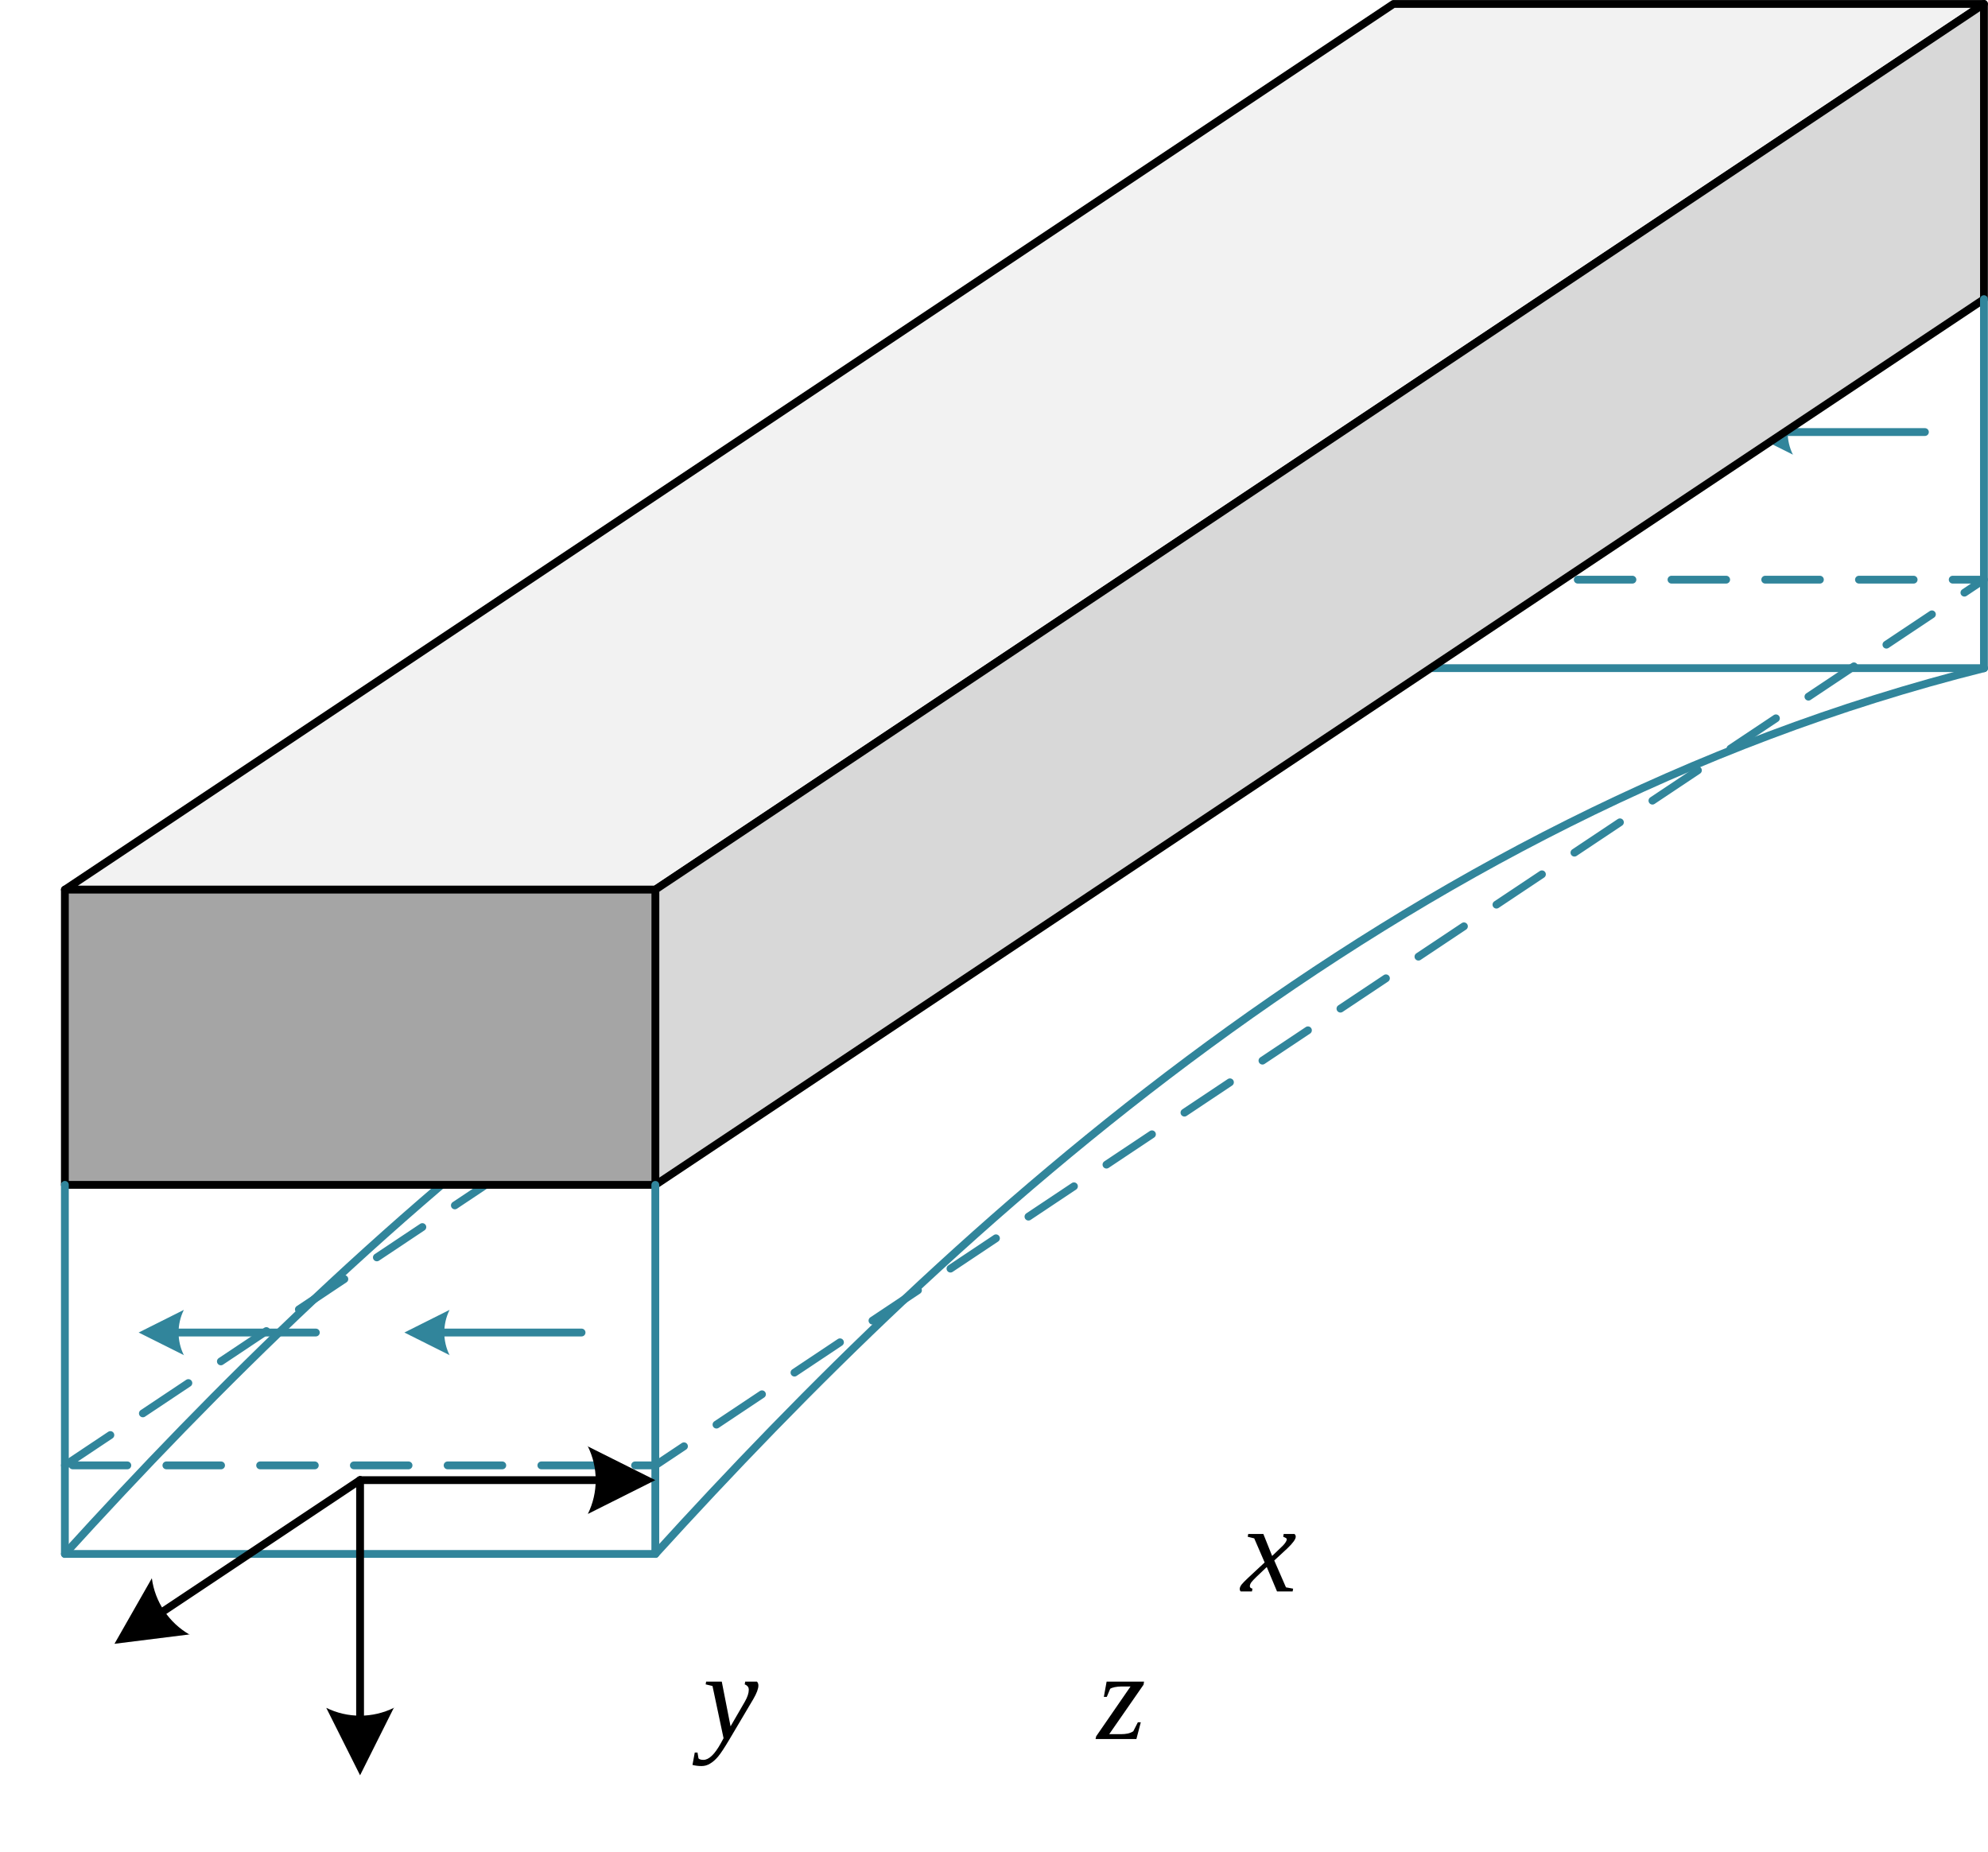
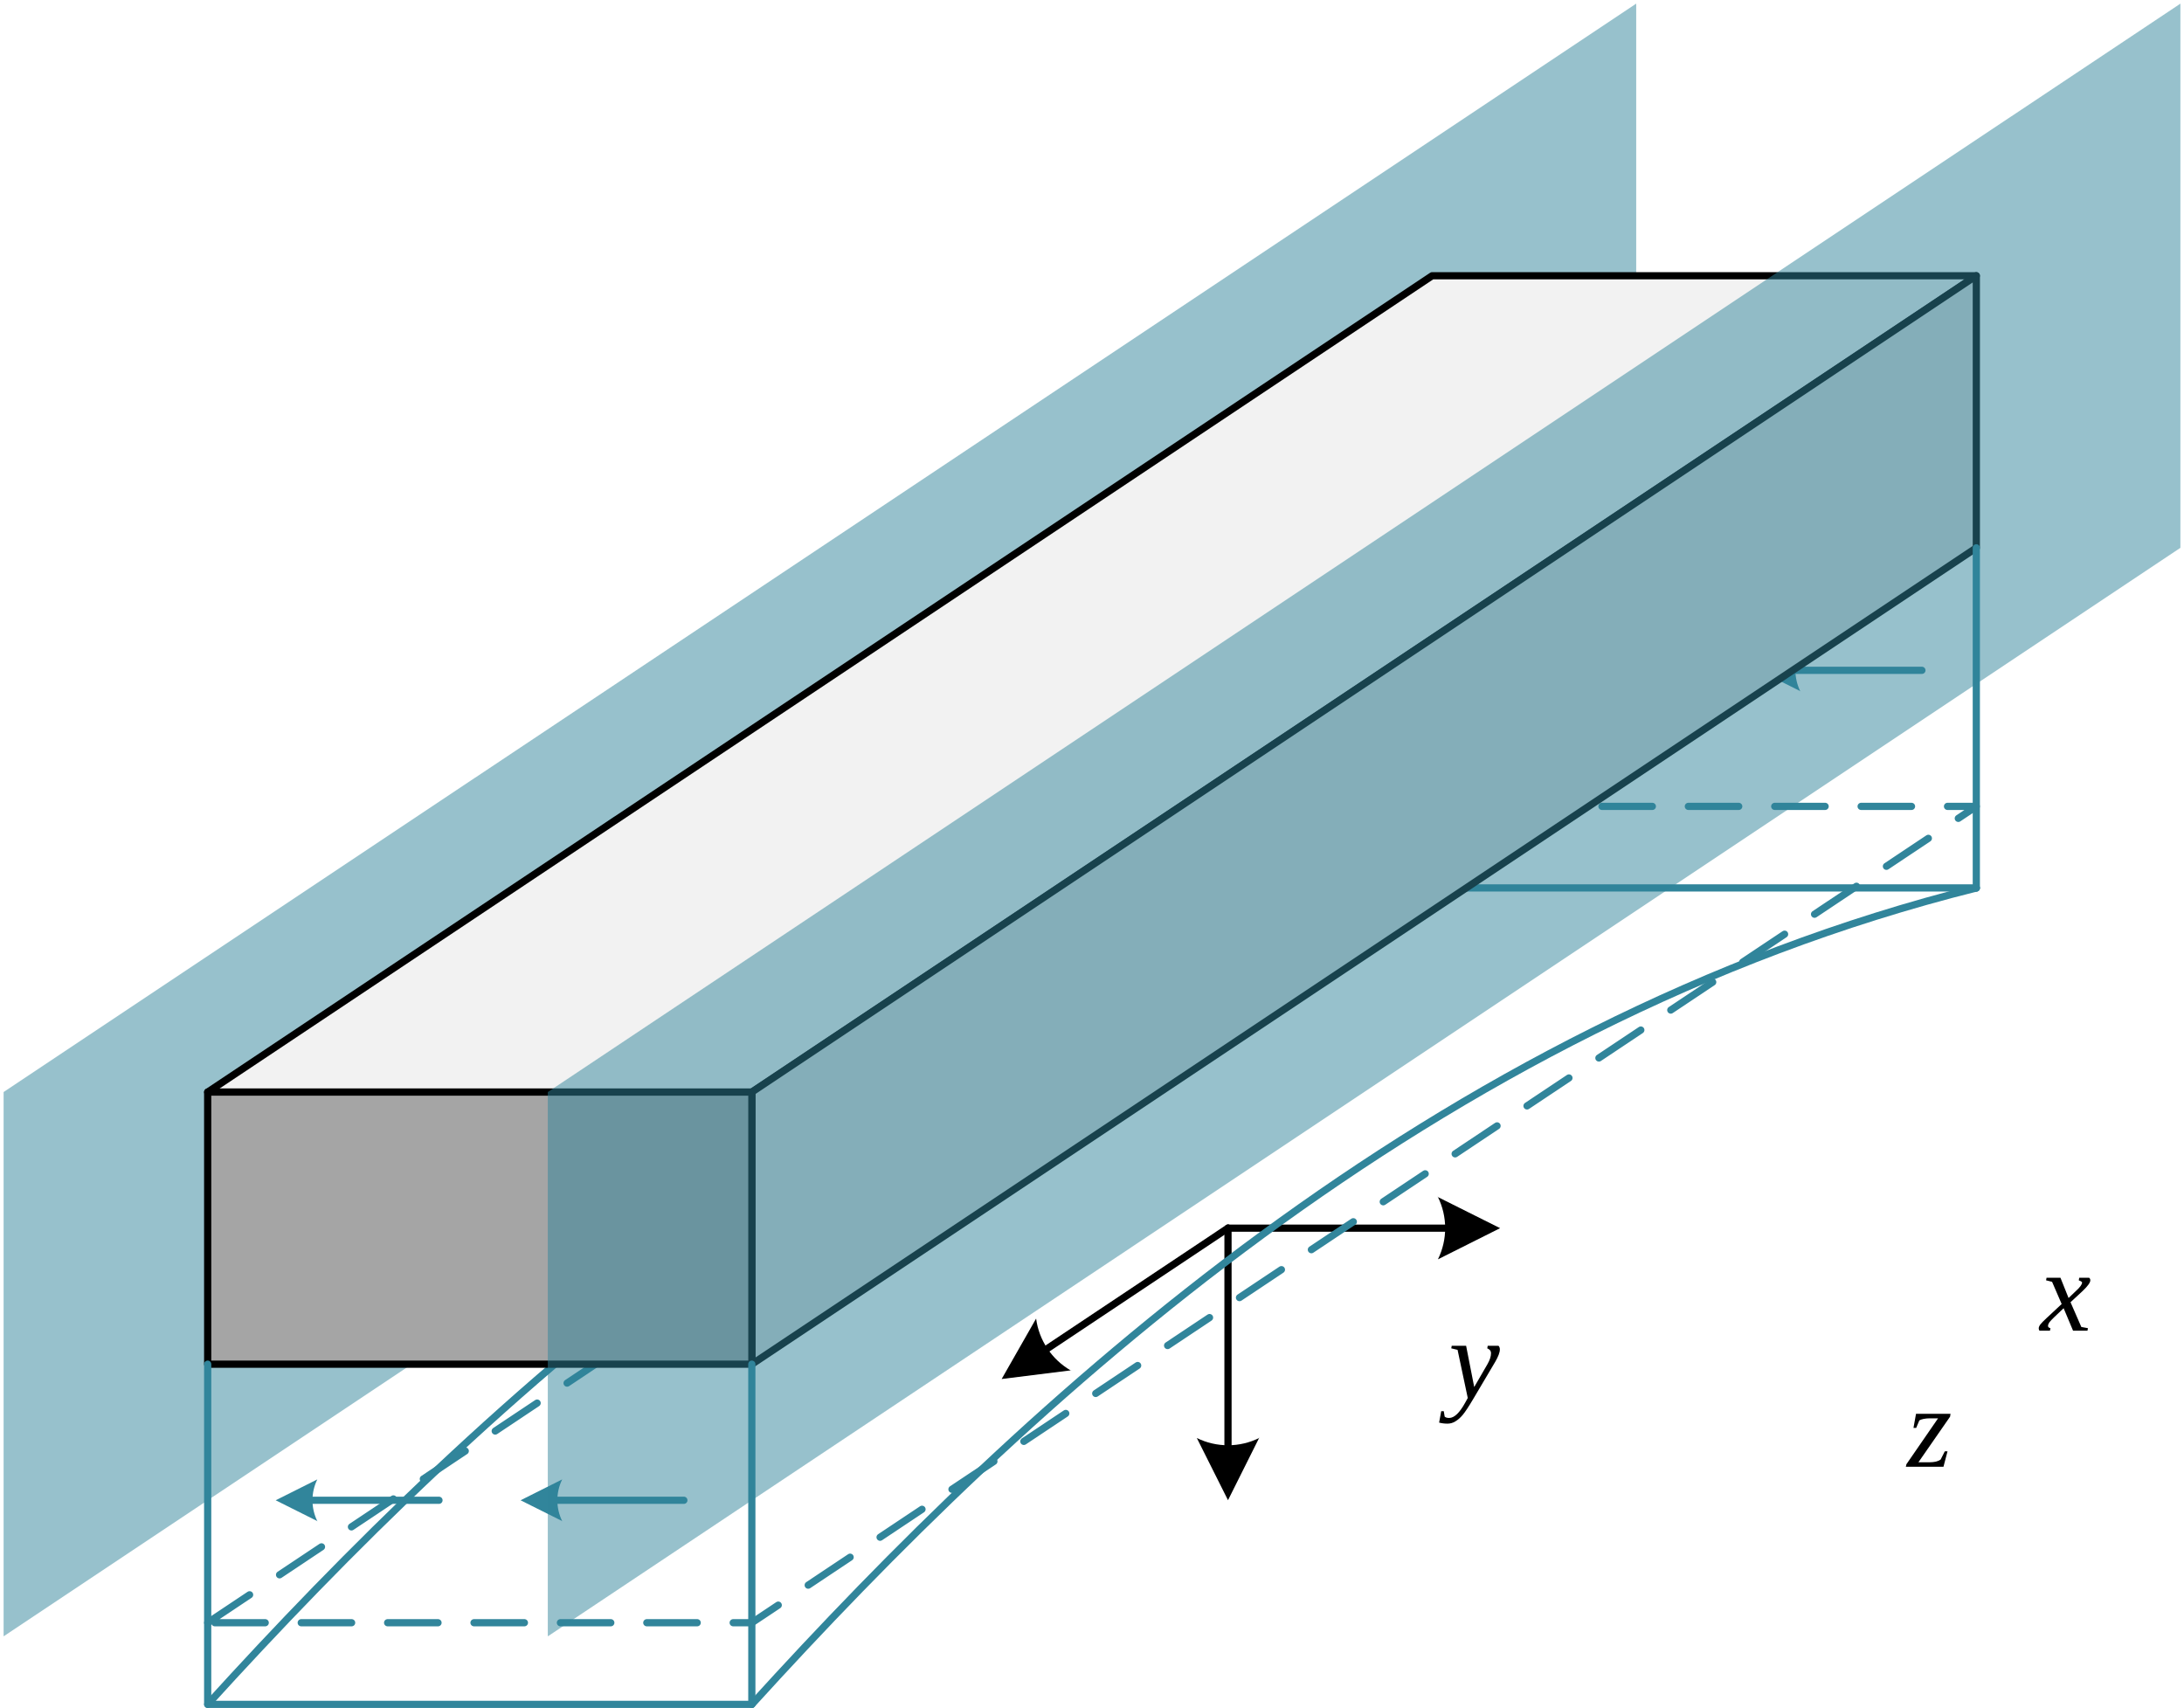
- <svg xmlns="http://www.w3.org/2000/svg" xmlns:ns1="http://schemas.microsoft.com/visio/2003/SVGExtensions/" xmlns:xlink="http://www.w3.org/1999/xlink" width="2.651in" height="2.469in" viewBox="0 0 190.841 177.766" xml:space="preserve" color-interpolation-filters="sRGB" class="st12">
+ <svg xmlns="http://www.w3.org/2000/svg" xmlns:ns1="http://schemas.microsoft.com/visio/2003/SVGExtensions/" xmlns:xlink="http://www.w3.org/1999/xlink" width="3.16in" height="2.471in" viewBox="0 0 227.522 177.915" xml:space="preserve" color-interpolation-filters="sRGB" class="st13">
  <ns1:documentProperties ns1:langID="1043" ns1:metric="true" ns1:viewMarkup="false" />
  <style type="text/css">
	
- 		.st1 {stroke:#31859b;stroke-linecap:round;stroke-linejoin:round;stroke-width:0.75}
- 		.st2 {marker-start:url(#mrkr5-9);stroke:#31859b;stroke-linecap:round;stroke-linejoin:round;stroke-width:0.75}
- 		.st3 {fill:#31859b;fill-opacity:1;stroke:#31859b;stroke-opacity:1;stroke-width:0.342}
- 		.st4 {fill:none;stroke:#31859b;stroke-dasharray:5.25,3.75;stroke-linecap:round;stroke-linejoin:round;stroke-width:0.75}
- 		.st5 {fill:#f2f2f2;stroke:#000000;stroke-linecap:round;stroke-linejoin:round;stroke-width:0.75}
- 		.st6 {fill:#d8d8d8;stroke:#000000;stroke-linecap:round;stroke-linejoin:round;stroke-width:0.75}
- 		.st7 {fill:#a5a5a5;stroke:#000000;stroke-linecap:round;stroke-linejoin:round;stroke-width:0.75}
- 		.st8 {marker-end:url(#mrkr5-47);stroke:#000000;stroke-linecap:round;stroke-linejoin:round;stroke-width:0.75}
- 		.st9 {fill:#000000;fill-opacity:1;stroke:#000000;stroke-opacity:1;stroke-width:0.229}
- 		.st10 {fill:none;stroke:none;stroke-linecap:round;stroke-linejoin:round;stroke-width:0.75}
- 		.st11 {fill:#000000;font-family:Times New Roman;font-size:1em;font-style:italic}
- 		.st12 {fill:none;fill-rule:evenodd;font-size:12px;overflow:visible;stroke-linecap:square;stroke-miterlimit:3}
+ 		.st1 {fill:#31859b;fill-opacity:0.5;stroke:none;stroke-linecap:round;stroke-linejoin:round;stroke-width:0.75}
+ 		.st2 {marker-end:url(#mrkr5-10);stroke:#000000;stroke-linecap:round;stroke-linejoin:round;stroke-width:0.75}
+ 		.st3 {fill:#000000;fill-opacity:1;stroke:#000000;stroke-opacity:1;stroke-width:0.229}
+ 		.st4 {fill:none;stroke:none;stroke-linecap:round;stroke-linejoin:round;stroke-width:0.75}
+ 		.st5 {fill:#000000;font-family:Times New Roman;font-size:1em;font-style:italic}
+ 		.st6 {stroke:#31859b;stroke-linecap:round;stroke-linejoin:round;stroke-width:0.75}
+ 		.st7 {marker-start:url(#mrkr5-39);stroke:#31859b;stroke-linecap:round;stroke-linejoin:round;stroke-width:0.75}
+ 		.st8 {fill:#31859b;fill-opacity:1;stroke:#31859b;stroke-opacity:1;stroke-width:0.342}
+ 		.st9 {fill:none;stroke:#31859b;stroke-dasharray:5.25,3.75;stroke-linecap:round;stroke-linejoin:round;stroke-width:0.75}
+ 		.st10 {fill:#f2f2f2;stroke:#000000;stroke-linecap:round;stroke-linejoin:round;stroke-width:0.75}
+ 		.st11 {fill:#d8d8d8;stroke:#000000;stroke-linecap:round;stroke-linejoin:round;stroke-width:0.75}
+ 		.st12 {fill:#a5a5a5;stroke:#000000;stroke-linecap:round;stroke-linejoin:round;stroke-width:0.75}
+ 		.st13 {fill:none;fill-rule:evenodd;font-size:12px;overflow:visible;stroke-linecap:square;stroke-miterlimit:3}
	
	</style>
  <defs id="Markers">
    <g id="lend5">
      <path d="M 2 1 L 0 0 L 1.981 -0.993 C 1.672 -0.365 1.673 0.373 1.985 1 " style="stroke:none" />
    </g>
-     <marker id="mrkr5-9" class="st3" ns1:arrowType="5" ns1:arrowSize="0" ns1:setback="4.63" refX="4.63" orient="auto" markerUnits="strokeWidth" overflow="visible">
+     <marker id="mrkr5-10" class="st3" ns1:arrowType="5" ns1:arrowSize="2" ns1:setback="7.63" refX="-7.63" orient="auto" markerUnits="strokeWidth" overflow="visible">
+       <use xlink:href="#lend5" transform="scale(-4.36,-4.36) " />
+     </marker>
+     <marker id="mrkr5-39" class="st8" ns1:arrowType="5" ns1:arrowSize="0" ns1:setback="4.63" refX="4.63" orient="auto" markerUnits="strokeWidth" overflow="visible">
      <use xlink:href="#lend5" transform="scale(2.92) " />
-     </marker>
-     <marker id="mrkr5-47" class="st9" ns1:arrowType="5" ns1:arrowSize="2" ns1:setback="7.63" refX="-7.63" orient="auto" markerUnits="strokeWidth" overflow="visible">
-       <use xlink:href="#lend5" transform="scale(-4.36,-4.36) " />
    </marker>
  </defs>
  <g ns1:mID="0" ns1:index="1" ns1:groupContext="foregroundPage">
    <ns1:pageProperties ns1:drawingScale="0.0393701" ns1:pageScale="0.0393701" ns1:drawingUnits="24" ns1:shadowOffsetX="8.50394" ns1:shadowOffsetY="-8.50394" />
-     <g id="shape2647-1" ns1:mID="2647" ns1:groupContext="shape" transform="translate(190.466,241.92) rotate(180)">
-       <path d="M0 177.77 L56.69 177.77" class="st1" />
+     <g id="shape4097-1" ns1:mID="4097" ns1:groupContext="shape" transform="translate(0.375,-7.46166)">
+       <path d="M0 121.22 L170.08 7.84 L170.08 64.53 L0 177.92 L0 121.22 Z" class="st1" />
    </g>
-     <g id="shape2572-4" ns1:mID="2572" ns1:groupContext="shape" transform="translate(167.789,-136.288)">
-       <path d="M3.47 177.77 L3.83 177.77 L17.01 177.77" class="st2" />
-     </g>
-     <g id="shape2618-10" ns1:mID="2618" ns1:groupContext="shape" transform="translate(-92.3923,1.28392) rotate(-33.6901)">
-       <path d="M0 177.77 C40.88 167.55 98.27 158.11 153.31 177.77" class="st1" />
-     </g>
-     <g id="shape2617-13" ns1:mID="2617" ns1:groupContext="shape" transform="translate(6.21441,-37.0757)">
-       <path d="M0 177.77 L127.56 92.73 L184.25 92.73 L56.69 177.77 L0 177.77 Z" class="st4" />
-     </g>
-     <g id="shape2574-15" ns1:mID="2574" ns1:groupContext="shape" transform="translate(167.708,190.59) rotate(-53.1301) scale(1,-1)">
-       <path d="M0 175.29 C10.71 178.01 23.64 179.2 35.43 175.29" class="st1" />
-     </g>
-     <g id="shape2607-18" ns1:mID="2607" ns1:groupContext="shape" transform="translate(6.21443,-92.3513)">
-       <path d="M0 177.77 L127.56 92.73 L184.25 92.73 L56.69 177.77 L0 177.77 Z" class="st5" />
-     </g>
-     <g id="shape2608-20" ns1:mID="2608" ns1:groupContext="shape" transform="translate(62.9073,-64.0048)">
-       <path d="M0 149.42 L127.56 64.38 L127.56 92.73 L0 177.77 L0 149.42 Z" class="st6" />
-     </g>
-     <g id="shape2576-22" ns1:mID="2576" ns1:groupContext="shape" transform="translate(6.21441,-64.0048)">
-       <rect x="0" y="149.419" width="56.693" height="28.346" class="st7" />
-     </g>
-     <g id="shape2577-24" ns1:mID="2577" ns1:groupContext="shape" transform="translate(6.21441,-28.5718)">
-       <path d="M0 142.33 L0 177.77 L56.69 177.77" class="st1" />
-     </g>
-     <g id="shape2578-27" ns1:mID="2578" ns1:groupContext="shape" transform="translate(240.673,113.761) rotate(90)">
-       <path d="M0 177.77 L35.43 177.77" class="st1" />
-     </g>
-     <g id="shape2579-30" ns1:mID="2579" ns1:groupContext="shape" transform="translate(13.301,-49.8316)">
-       <path d="M3.47 177.77 L3.83 177.77 L17.01 177.77" class="st2" />
-     </g>
-     <g id="shape2580-35" ns1:mID="2580" ns1:groupContext="shape" transform="translate(38.8128,-49.8316)">
-       <path d="M3.47 177.77 L3.83 177.77 L17.01 177.77" class="st2" />
-     </g>
-     <g id="group2583-40" transform="translate(34.5609,-7.31194)" ns1:mID="2583" ns1:groupContext="group">
-       <g id="shape2584-41" ns1:mID="2584" ns1:groupContext="shape" transform="translate(177.766,149.419) rotate(90)">
-         <path d="M0 177.77 L22.62 177.77" class="st8" />
+     <g id="group2583-3" transform="translate(127.934,-21.6349)" ns1:mID="2583" ns1:groupContext="group">
+       <g id="shape2584-4" ns1:mID="2584" ns1:groupContext="shape" transform="translate(177.915,149.569) rotate(90)">
+         <path d="M0 177.92 L22.62 177.92" class="st2" />
      </g>
-       <g id="shape2585-48" ns1:mID="2585" ns1:groupContext="shape">
+       <g id="shape2585-11" ns1:mID="2585" ns1:groupContext="shape">
        <ns1:textBlock ns1:margins="rect(4,4,4,4)" ns1:tabSpace="42.5197" />
-         <ns1:textRect cx="7.087" cy="170.679" width="14.18" height="14.173" />
-         <rect x="0" y="163.593" width="14.173" height="14.173" class="st10" />
-         <text x="4.75" y="174.28" class="st11" ns1:langID="1043">
+         <ns1:textRect cx="7.087" cy="170.829" width="14.18" height="14.173" />
+         <rect x="0" y="163.742" width="14.173" height="14.173" class="st4" />
+         <text x="4.75" y="174.43" class="st5" ns1:langID="1043">
          <ns1:paragraph ns1:horizAlign="1" />
          <ns1:tabList />z</text>
      </g>
    </g>
-     <g id="group2586-51" transform="translate(34.5609,-21.4852)" ns1:mID="2586" ns1:groupContext="group">
-       <g id="shape2587-52" ns1:mID="2587" ns1:groupContext="shape" transform="translate(-2.03098E-12,-14.1732)">
-         <path d="M0 177.77 L22.62 177.77" class="st8" />
+     <g id="group2586-14" transform="translate(127.934,-35.8081)" ns1:mID="2586" ns1:groupContext="group">
+       <g id="shape2587-15" ns1:mID="2587" ns1:groupContext="shape" transform="translate(-2.03267E-12,-14.1732)">
+         <path d="M0 177.92 L22.62 177.92" class="st2" />
      </g>
-       <g id="shape2588-57" ns1:mID="2588" ns1:groupContext="shape" transform="translate(14.1732,0)">
+       <g id="shape2588-20" ns1:mID="2588" ns1:groupContext="shape" transform="translate(14.1732,0)">
        <ns1:textBlock ns1:margins="rect(4,4,4,4)" ns1:tabSpace="42.5197" />
-         <ns1:textRect cx="7.087" cy="170.679" width="14.18" height="14.173" />
-         <rect x="0" y="163.593" width="14.173" height="14.173" class="st10" />
-         <text x="4.42" y="174.28" class="st11" ns1:langID="1043">
+         <ns1:textRect cx="7.087" cy="170.829" width="14.18" height="14.173" />
+         <rect x="0" y="163.742" width="14.173" height="14.173" class="st4" />
+         <text x="4.42" y="174.43" class="st5" ns1:langID="1043">
          <ns1:paragraph ns1:horizAlign="1" />
          <ns1:tabList />x</text>
      </g>
    </g>
-     <g id="shape2590-60" ns1:mID="2590" ns1:groupContext="shape" transform="translate(133.168,290.017) rotate(146.31)">
-       <path d="M0 177.77 L22.62 177.77" class="st8" />
+     <g id="shape2590-23" ns1:mID="2590" ns1:groupContext="shape" transform="translate(226.624,275.969) rotate(146.31)">
+       <path d="M0 177.92 L22.62 177.92" class="st2" />
    </g>
-     <g id="shape2591-65" ns1:mID="2591" ns1:groupContext="shape" transform="translate(9.04905,-7.31193)">
+     <g id="shape2591-28" ns1:mID="2591" ns1:groupContext="shape" transform="translate(92.501,-28.7215)">
      <ns1:textBlock ns1:margins="rect(4,4,4,4)" ns1:tabSpace="42.5197" />
-       <ns1:textRect cx="7.087" cy="170.679" width="14.18" height="14.173" />
-       <rect x="0" y="163.593" width="14.173" height="14.173" class="st10" />
-       <text x="4.42" y="174.28" class="st11" ns1:langID="1043">
+       <ns1:textRect cx="7.087" cy="170.829" width="14.18" height="14.173" />
+       <rect x="0" y="163.742" width="14.173" height="14.173" class="st4" />
+       <text x="4.42" y="174.43" class="st5" ns1:langID="1043">
        <ns1:paragraph ns1:horizAlign="1" />
        <ns1:tabList />y</text>
    </g>
-     <g id="shape2604-68" ns1:mID="2604" ns1:groupContext="shape" transform="translate(190.466,-113.611)">
-       <path d="M0 142.33 L0 163.59 L0 177.77" class="st1" />
+     <g id="shape2647-31" ns1:mID="2647" ns1:groupContext="shape" transform="translate(205.887,270.416) rotate(180)">
+       <path d="M0 177.92 L56.69 177.92" class="st6" />
    </g>
-     <g id="shape2616-71" ns1:mID="2616" ns1:groupContext="shape" transform="translate(-35.6994,1.28392) rotate(-33.6901)">
-       <path d="M0 177.77 C40.88 167.55 98.27 158.11 153.31 177.77" class="st1" />
+     <g id="shape2572-34" ns1:mID="2572" ns1:groupContext="shape" transform="translate(183.21,-108.092)">
+       <path d="M3.47 177.92 L3.83 177.92 L17.01 177.92" class="st7" />
+     </g>
+     <g id="shape2618-40" ns1:mID="2618" ns1:groupContext="shape" transform="translate(-77.0549,29.5058) rotate(-33.6901)">
+       <path d="M0 177.92 C40.88 167.69 98.27 158.26 153.31 177.92" class="st6" />
+     </g>
+     <g id="shape2617-43" ns1:mID="2617" ns1:groupContext="shape" transform="translate(21.6348,-8.87892)">
+       <path d="M0 177.92 L127.56 92.88 L184.25 92.88 L56.69 177.92 L0 177.92 Z" class="st9" />
+     </g>
+     <g id="shape2574-45" ns1:mID="2574" ns1:groupContext="shape" transform="translate(183.248,219.026) rotate(-53.1301) scale(1,-1)">
+       <path d="M0 175.44 C10.71 178.16 23.64 179.35 35.43 175.44" class="st6" />
+     </g>
+     <g id="shape2607-48" ns1:mID="2607" ns1:groupContext="shape" transform="translate(21.6349,-64.1545)">
+       <path d="M0 177.92 L127.56 92.88 L184.25 92.88 L56.69 177.92 L0 177.92 Z" class="st10" />
+     </g>
+     <g id="shape2608-50" ns1:mID="2608" ns1:groupContext="shape" transform="translate(78.3278,-35.8081)">
+       <path d="M0 149.57 L127.56 64.53 L127.56 92.88 L0 177.92 L0 149.57 Z" class="st11" />
+     </g>
+     <g id="shape2576-52" ns1:mID="2576" ns1:groupContext="shape" transform="translate(21.6348,-35.808)">
+       <rect x="0" y="149.569" width="56.693" height="28.346" class="st12" />
+     </g>
+     <g id="shape2577-54" ns1:mID="2577" ns1:groupContext="shape" transform="translate(21.6348,-0.375001)">
+       <path d="M0 142.48 L0 177.92 L56.69 177.92" class="st6" />
+     </g>
+     <g id="shape2578-57" ns1:mID="2578" ns1:groupContext="shape" transform="translate(256.243,142.107) rotate(90)">
+       <path d="M0 177.92 L35.43 177.92" class="st6" />
+     </g>
+     <g id="shape2579-60" ns1:mID="2579" ns1:groupContext="shape" transform="translate(28.7214,-21.6348)">
+       <path d="M3.47 177.92 L3.83 177.92 L17.01 177.92" class="st7" />
+     </g>
+     <g id="shape2580-65" ns1:mID="2580" ns1:groupContext="shape" transform="translate(54.2333,-21.6348)">
+       <path d="M3.47 177.92 L3.83 177.92 L17.01 177.92" class="st7" />
+     </g>
+     <g id="shape2604-70" ns1:mID="2604" ns1:groupContext="shape" transform="translate(205.887,-85.4144)">
+       <path d="M0 142.48 L0 163.74 L0 177.92" class="st6" />
+     </g>
+     <g id="shape2616-73" ns1:mID="2616" ns1:groupContext="shape" transform="translate(-20.362,29.5058) rotate(-33.6901)">
+       <path d="M0 177.92 C40.88 167.69 98.27 158.26 153.31 177.92" class="st6" />
+     </g>
+     <g id="shape4096-76" ns1:mID="4096" ns1:groupContext="shape" transform="translate(57.0679,-7.46165)">
+       <path d="M0 121.22 L170.08 7.84 L170.08 64.53 L0 177.92 L0 121.22 Z" class="st1" />
    </g>
  </g>
</svg>
